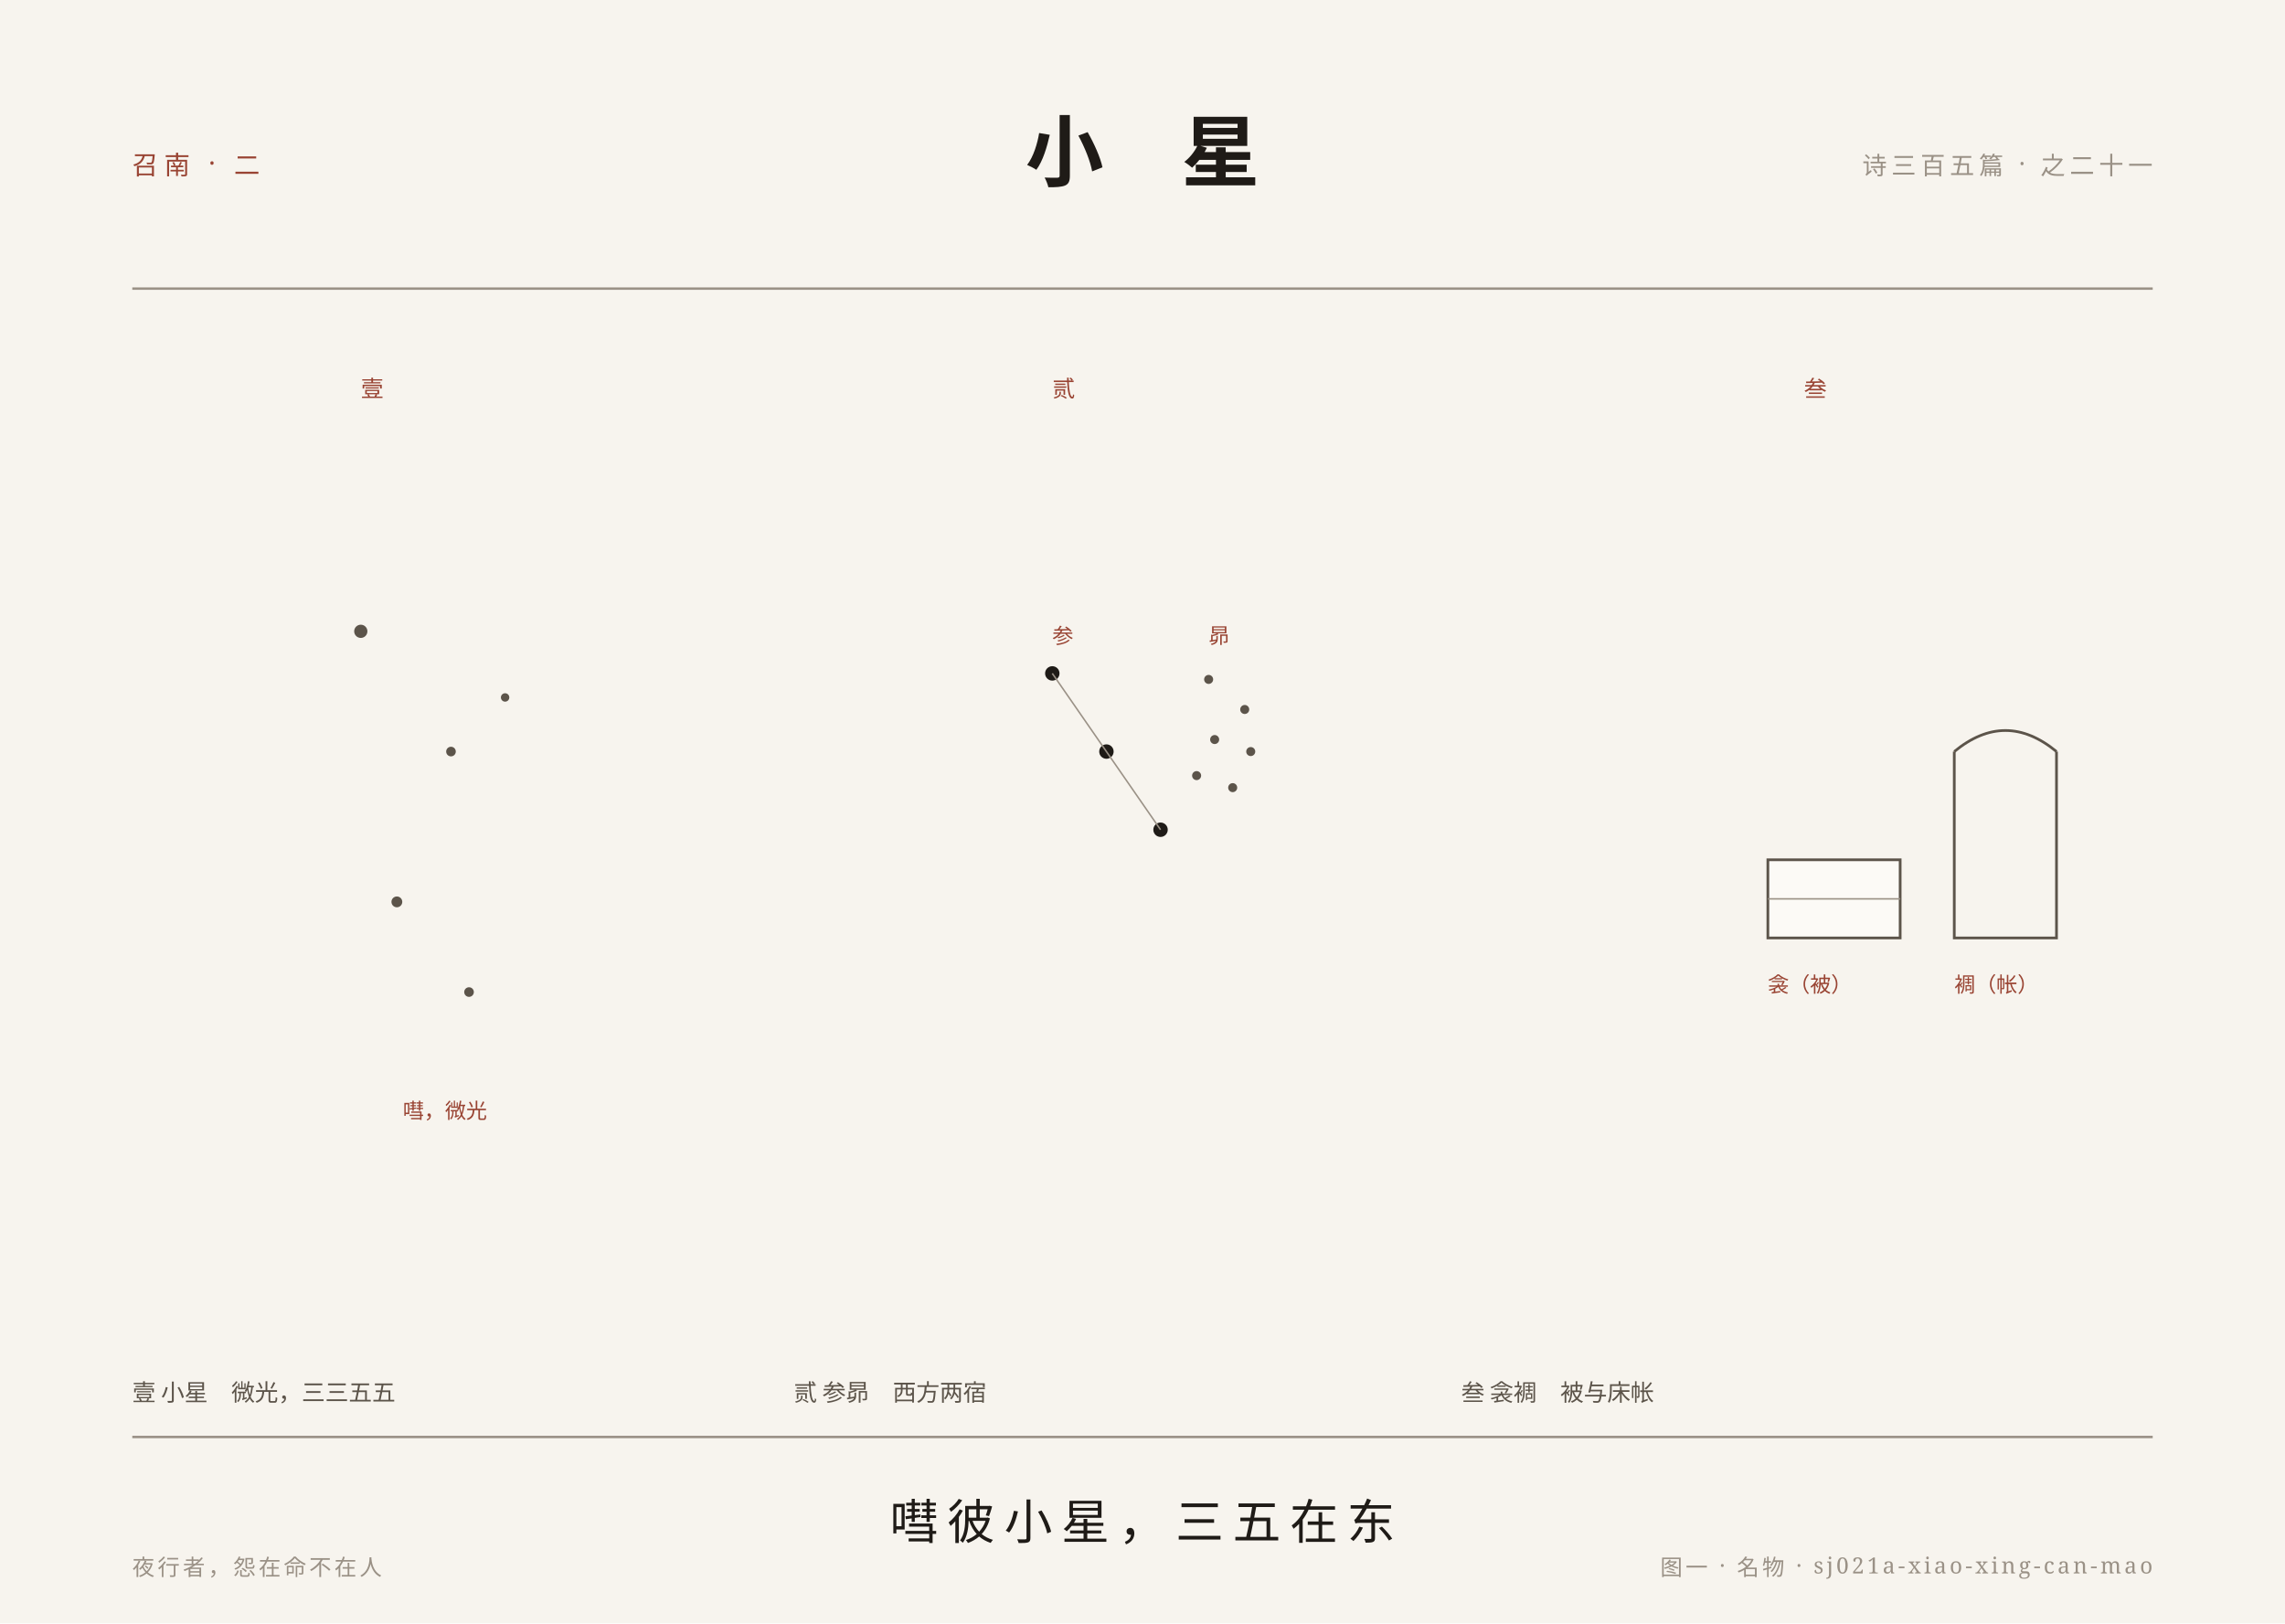
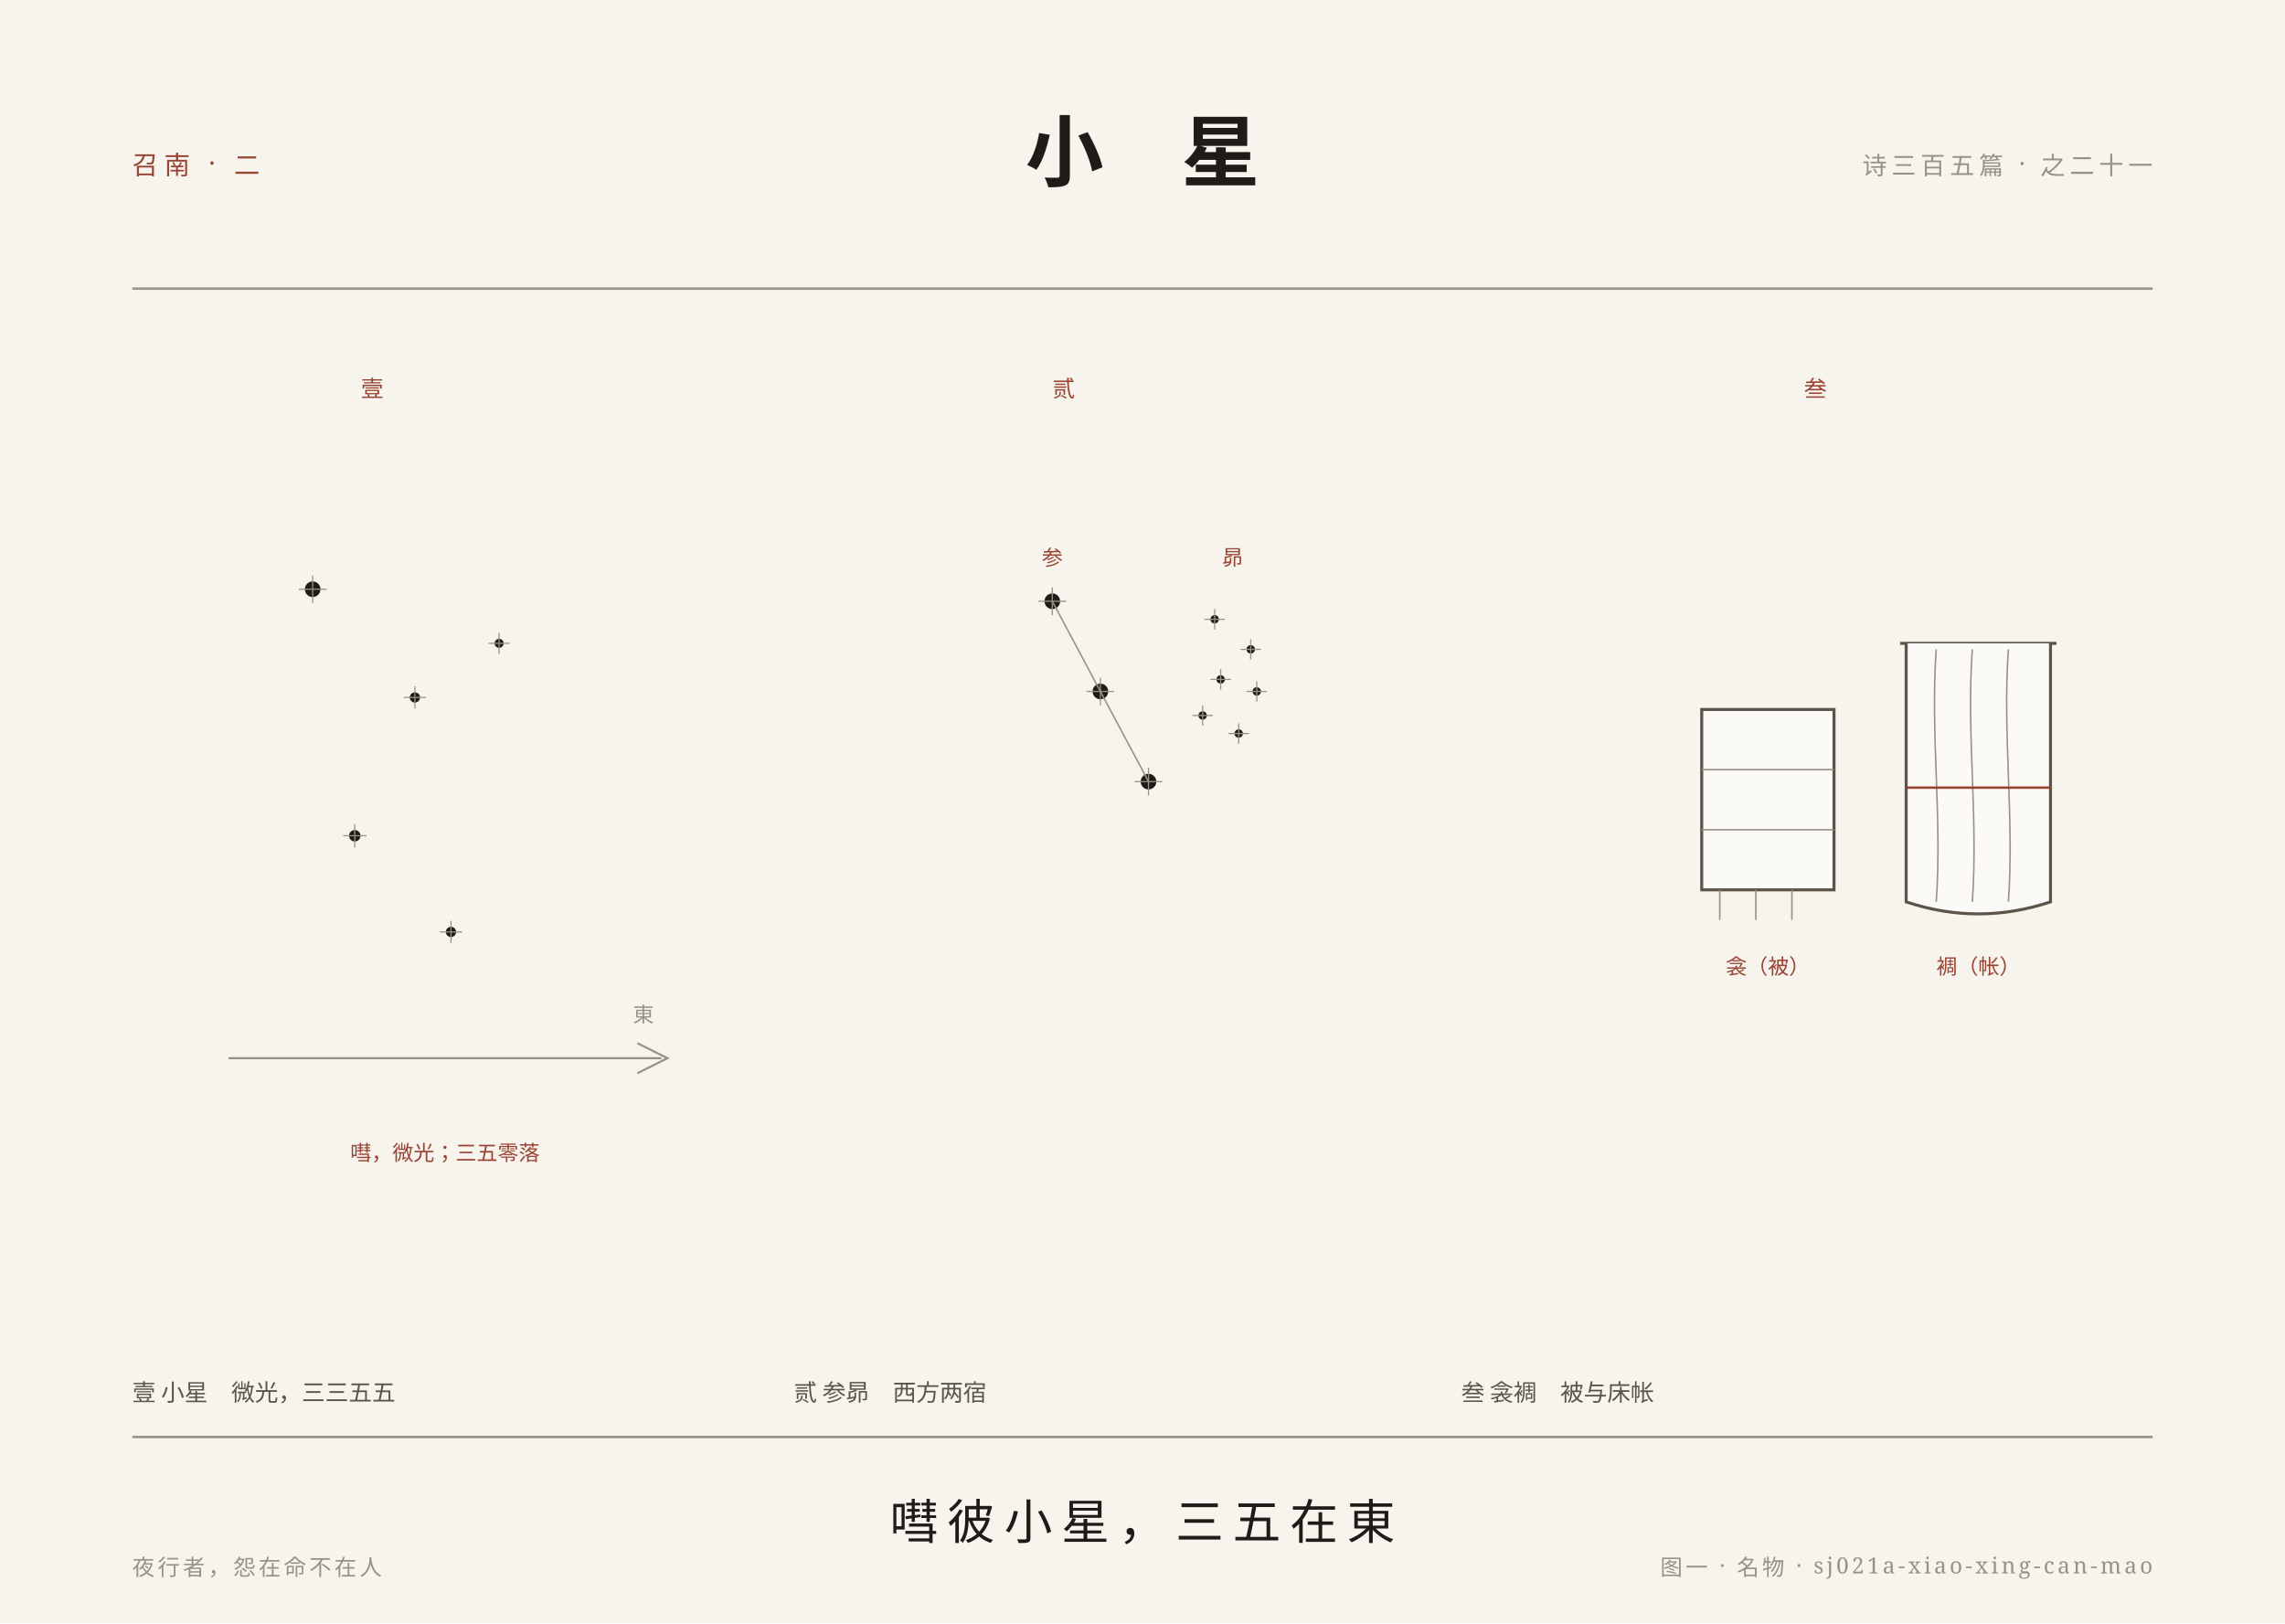
<svg xmlns="http://www.w3.org/2000/svg" viewBox="0 0 760 540" width="760" height="540" font-family="'Noto Serif SC','Songti SC',serif">
  <rect x="0" y="0" width="760" height="540" fill="#F7F4EE" />
  <text x="44" y="58" font-size="8.6" letter-spacing="2" fill="#994433">召南 · 二</text>
  <text x="380" y="60" text-anchor="middle" font-size="26" letter-spacing="10" fill="#1F1B17" font-weight="700">小 星</text>
  <text x="716" y="58" text-anchor="end" font-size="8.2" letter-spacing="1.5" fill="#9A9186">诗三百五篇 · 之二十一</text>
  <line x1="44" y1="96" x2="716" y2="96" stroke="#9A9186" stroke-width="0.8" />
  <text x="120" y="132" font-size="7.6" fill="#994433">壹</text>
  <text x="350" y="132" font-size="7.6" fill="#994433">贰</text>
  <text x="600" y="132" font-size="7.6" fill="#994433">叁</text>
-   <circle cx="120" cy="210" r="2.2" fill="#5C544A" />
-   <circle cx="150" cy="250" r="1.6" fill="#5C544A" />
-   <circle cx="132" cy="300" r="1.8" fill="#5C544A" />
-   <circle cx="168" cy="232" r="1.4" fill="#5C544A" />
-   <circle cx="156" cy="330" r="1.6" fill="#5C544A" />
-   <text x="148" y="372" text-anchor="middle" font-size="7.0" fill="#994433">嘒，微光</text>
-   <circle cx="350" cy="224" r="2.4" fill="#1F1B17" />
-   <circle cx="368" cy="250" r="2.4" fill="#1F1B17" />
-   <circle cx="386" cy="276" r="2.4" fill="#1F1B17" />
-   <line x1="350" y1="224" x2="386" y2="276" stroke="#9A9186" stroke-width="0.5" />
-   <circle cx="402" cy="226" r="1.5" fill="#5C544A" />
-   <circle cx="414" cy="236" r="1.5" fill="#5C544A" />
-   <circle cx="404" cy="246" r="1.5" fill="#5C544A" />
-   <circle cx="416" cy="250" r="1.5" fill="#5C544A" />
-   <circle cx="398" cy="258" r="1.5" fill="#5C544A" />
-   <circle cx="410" cy="262" r="1.5" fill="#5C544A" />
-   <text x="350" y="214" font-size="7.0" fill="#994433">参</text>
-   <text x="402" y="214" font-size="7.0" fill="#994433">昴</text>
-   <rect x="588" y="286" width="44" height="26" fill="#FCFAF6" stroke="#5C544A" stroke-width="0.9" />
-   <line x1="588" y1="299" x2="632" y2="299" stroke="#9A9186" stroke-width="0.5" />
-   <path d="M650,250 L650,312 L684,312 L684,250" fill="none" stroke="#5C544A" stroke-width="0.9" />
-   <path d="M650,250 Q667,236 684,250" fill="none" stroke="#5C544A" stroke-width="0.9" />
-   <text x="588" y="330" font-size="7.0" fill="#994433">衾（被）</text>
-   <text x="650" y="330" font-size="7.0" fill="#994433">裯（帐）</text>
+   <line x1="76" y1="352" x2="220" y2="352" stroke="#9A9186" stroke-width="0.7" />
+   <path d="M212,347 L222,352 L212,357" fill="none" stroke="#9A9186" stroke-width="0.7" />
+   <text x="214" y="340" text-anchor="middle" font-size="7" fill="#9A9186">東</text>
+   <circle cx="104" cy="196" r="2.6" fill="#1F1B17" stroke="#1F1B17" stroke-width="0" />
+   <line x1="99.4" y1="196" x2="108.6" y2="196" stroke="#9A9186" stroke-width="0.4" />
+   <line x1="104" y1="191.4" x2="104" y2="200.6" stroke="#9A9186" stroke-width="0.4" />
+   <circle cx="138" cy="232" r="1.7" fill="#1F1B17" stroke="#1F1B17" stroke-width="0" />
+   <line x1="134.3" y1="232" x2="141.7" y2="232" stroke="#9A9186" stroke-width="0.4" />
+   <line x1="138" y1="228.3" x2="138" y2="235.7" stroke="#9A9186" stroke-width="0.4" />
+   <circle cx="118" cy="278" r="1.9" fill="#1F1B17" stroke="#1F1B17" stroke-width="0" />
+   <line x1="114.1" y1="278" x2="121.9" y2="278" stroke="#9A9186" stroke-width="0.4" />
+   <line x1="118" y1="274.1" x2="118" y2="281.9" stroke="#9A9186" stroke-width="0.4" />
+   <circle cx="166" cy="214" r="1.5" fill="#1F1B17" stroke="#1F1B17" stroke-width="0" />
+   <line x1="162.5" y1="214" x2="169.5" y2="214" stroke="#9A9186" stroke-width="0.4" />
+   <line x1="166" y1="210.5" x2="166" y2="217.5" stroke="#9A9186" stroke-width="0.4" />
+   <circle cx="150" cy="310" r="1.7" fill="#1F1B17" stroke="#1F1B17" stroke-width="0" />
+   <line x1="146.3" y1="310" x2="153.7" y2="310" stroke="#9A9186" stroke-width="0.4" />
+   <line x1="150" y1="306.3" x2="150" y2="313.7" stroke="#9A9186" stroke-width="0.4" />
+   <text x="148" y="386" text-anchor="middle" font-size="7" fill="#994433">嘒，微光；三五零落</text>
+   <circle cx="350" cy="200" r="2.6" fill="#1F1B17" stroke="#1F1B17" stroke-width="0" />
+   <line x1="345.4" y1="200" x2="354.6" y2="200" stroke="#9A9186" stroke-width="0.4" />
+   <line x1="350" y1="195.4" x2="350" y2="204.6" stroke="#9A9186" stroke-width="0.4" />
+   <circle cx="366" cy="230" r="2.6" fill="#1F1B17" stroke="#1F1B17" stroke-width="0" />
+   <line x1="361.4" y1="230" x2="370.6" y2="230" stroke="#9A9186" stroke-width="0.4" />
+   <line x1="366" y1="225.4" x2="366" y2="234.6" stroke="#9A9186" stroke-width="0.4" />
+   <circle cx="382" cy="260" r="2.6" fill="#1F1B17" stroke="#1F1B17" stroke-width="0" />
+   <line x1="377.4" y1="260" x2="386.6" y2="260" stroke="#9A9186" stroke-width="0.4" />
+   <line x1="382" y1="255.4" x2="382" y2="264.6" stroke="#9A9186" stroke-width="0.4" />
+   <line x1="350" y1="200" x2="382" y2="260" stroke="#9A9186" stroke-width="0.5" />
+   <circle cx="404" cy="206" r="1.4" fill="#1F1B17" stroke="#1F1B17" stroke-width="0" />
+   <line x1="400.6" y1="206" x2="407.4" y2="206" stroke="#9A9186" stroke-width="0.4" />
+   <line x1="404" y1="202.6" x2="404" y2="209.4" stroke="#9A9186" stroke-width="0.4" />
+   <circle cx="416" cy="216" r="1.4" fill="#1F1B17" stroke="#1F1B17" stroke-width="0" />
+   <line x1="412.6" y1="216" x2="419.4" y2="216" stroke="#9A9186" stroke-width="0.4" />
+   <line x1="416" y1="212.6" x2="416" y2="219.4" stroke="#9A9186" stroke-width="0.4" />
+   <circle cx="406" cy="226" r="1.4" fill="#1F1B17" stroke="#1F1B17" stroke-width="0" />
+   <line x1="402.6" y1="226" x2="409.4" y2="226" stroke="#9A9186" stroke-width="0.4" />
+   <line x1="406" y1="222.6" x2="406" y2="229.4" stroke="#9A9186" stroke-width="0.4" />
+   <circle cx="418" cy="230" r="1.4" fill="#1F1B17" stroke="#1F1B17" stroke-width="0" />
+   <line x1="414.6" y1="230" x2="421.4" y2="230" stroke="#9A9186" stroke-width="0.4" />
+   <line x1="418" y1="226.6" x2="418" y2="233.4" stroke="#9A9186" stroke-width="0.4" />
+   <circle cx="400" cy="238" r="1.4" fill="#1F1B17" stroke="#1F1B17" stroke-width="0" />
+   <line x1="396.6" y1="238" x2="403.4" y2="238" stroke="#9A9186" stroke-width="0.4" />
+   <line x1="400" y1="234.6" x2="400" y2="241.4" stroke="#9A9186" stroke-width="0.4" />
+   <circle cx="412" cy="244" r="1.4" fill="#1F1B17" stroke="#1F1B17" stroke-width="0" />
+   <line x1="408.6" y1="244" x2="415.4" y2="244" stroke="#9A9186" stroke-width="0.4" />
+   <line x1="412" y1="240.6" x2="412" y2="247.4" stroke="#9A9186" stroke-width="0.4" />
+   <text x="350" y="188" text-anchor="middle" font-size="7" fill="#994433">参</text>
+   <text x="410" y="188" text-anchor="middle" font-size="7" fill="#994433">昴</text>
+   <rect x="566" y="236" width="44" height="60" fill="#FCFAF6" stroke="#5C544A" stroke-width="1" />
+   <line x1="566" y1="256" x2="610" y2="256" stroke="#9A9186" stroke-width="0.5" />
+   <line x1="566" y1="276" x2="610" y2="276" stroke="#9A9186" stroke-width="0.5" />
+   <line x1="572" y1="296" x2="572" y2="306" stroke="#9A9186" stroke-width="0.5" />
+   <line x1="584" y1="296" x2="584" y2="306" stroke="#9A9186" stroke-width="0.5" />
+   <line x1="596" y1="296" x2="596" y2="306" stroke="#9A9186" stroke-width="0.5" />
+   <text x="588" y="324" text-anchor="middle" font-size="7" fill="#994433">衾（被）</text>
+   <line x1="632" y1="214" x2="684" y2="214" stroke="#5C544A" stroke-width="1" />
+   <path d="M634,214 L634,300 Q658,308 682,300 L682,214" fill="#FCFAF6" stroke="#5C544A" stroke-width="1" />
+   <path d="M644,216 C642,244 646,272 644,300" fill="none" stroke="#9A9186" stroke-width="0.5" />
+   <path d="M656,216 C654,244 658,272 656,300" fill="none" stroke="#9A9186" stroke-width="0.5" />
+   <path d="M668,216 C666,244 670,272 668,300" fill="none" stroke="#9A9186" stroke-width="0.5" />
+   <line x1="634" y1="262" x2="682" y2="262" stroke="#994433" stroke-width="0.8" />
+   <text x="658" y="324" text-anchor="middle" font-size="7" fill="#994433">裯（帐）</text>
  <text x="44" y="466" font-size="7.8" fill="#5C544A">壹 小星　微光，三三五五</text>
  <text x="264" y="466" font-size="7.8" fill="#5C544A">贰 参昴　西方两宿</text>
  <text x="486" y="466" font-size="7.8" fill="#5C544A">叁 衾裯　被与床帐</text>
  <line x1="44" y1="478" x2="716" y2="478" stroke="#9A9186" stroke-width="0.8" />
-   <text x="380" y="512" text-anchor="middle" font-size="16" letter-spacing="3" fill="#1F1B17">嘒彼小星，三五在东</text>
+   <text x="380" y="512" text-anchor="middle" font-size="16" letter-spacing="3" fill="#1F1B17">嘒彼小星，三五在東</text>
  <text x="44" y="524" font-size="7.4" letter-spacing="1" fill="#9A9186">夜行者，怨在命不在人</text>
  <text x="716" y="524" text-anchor="end" font-size="7.4" letter-spacing="1" fill="#9A9186">图一 · 名物 · sj021a-xiao-xing-can-mao</text>
</svg>
